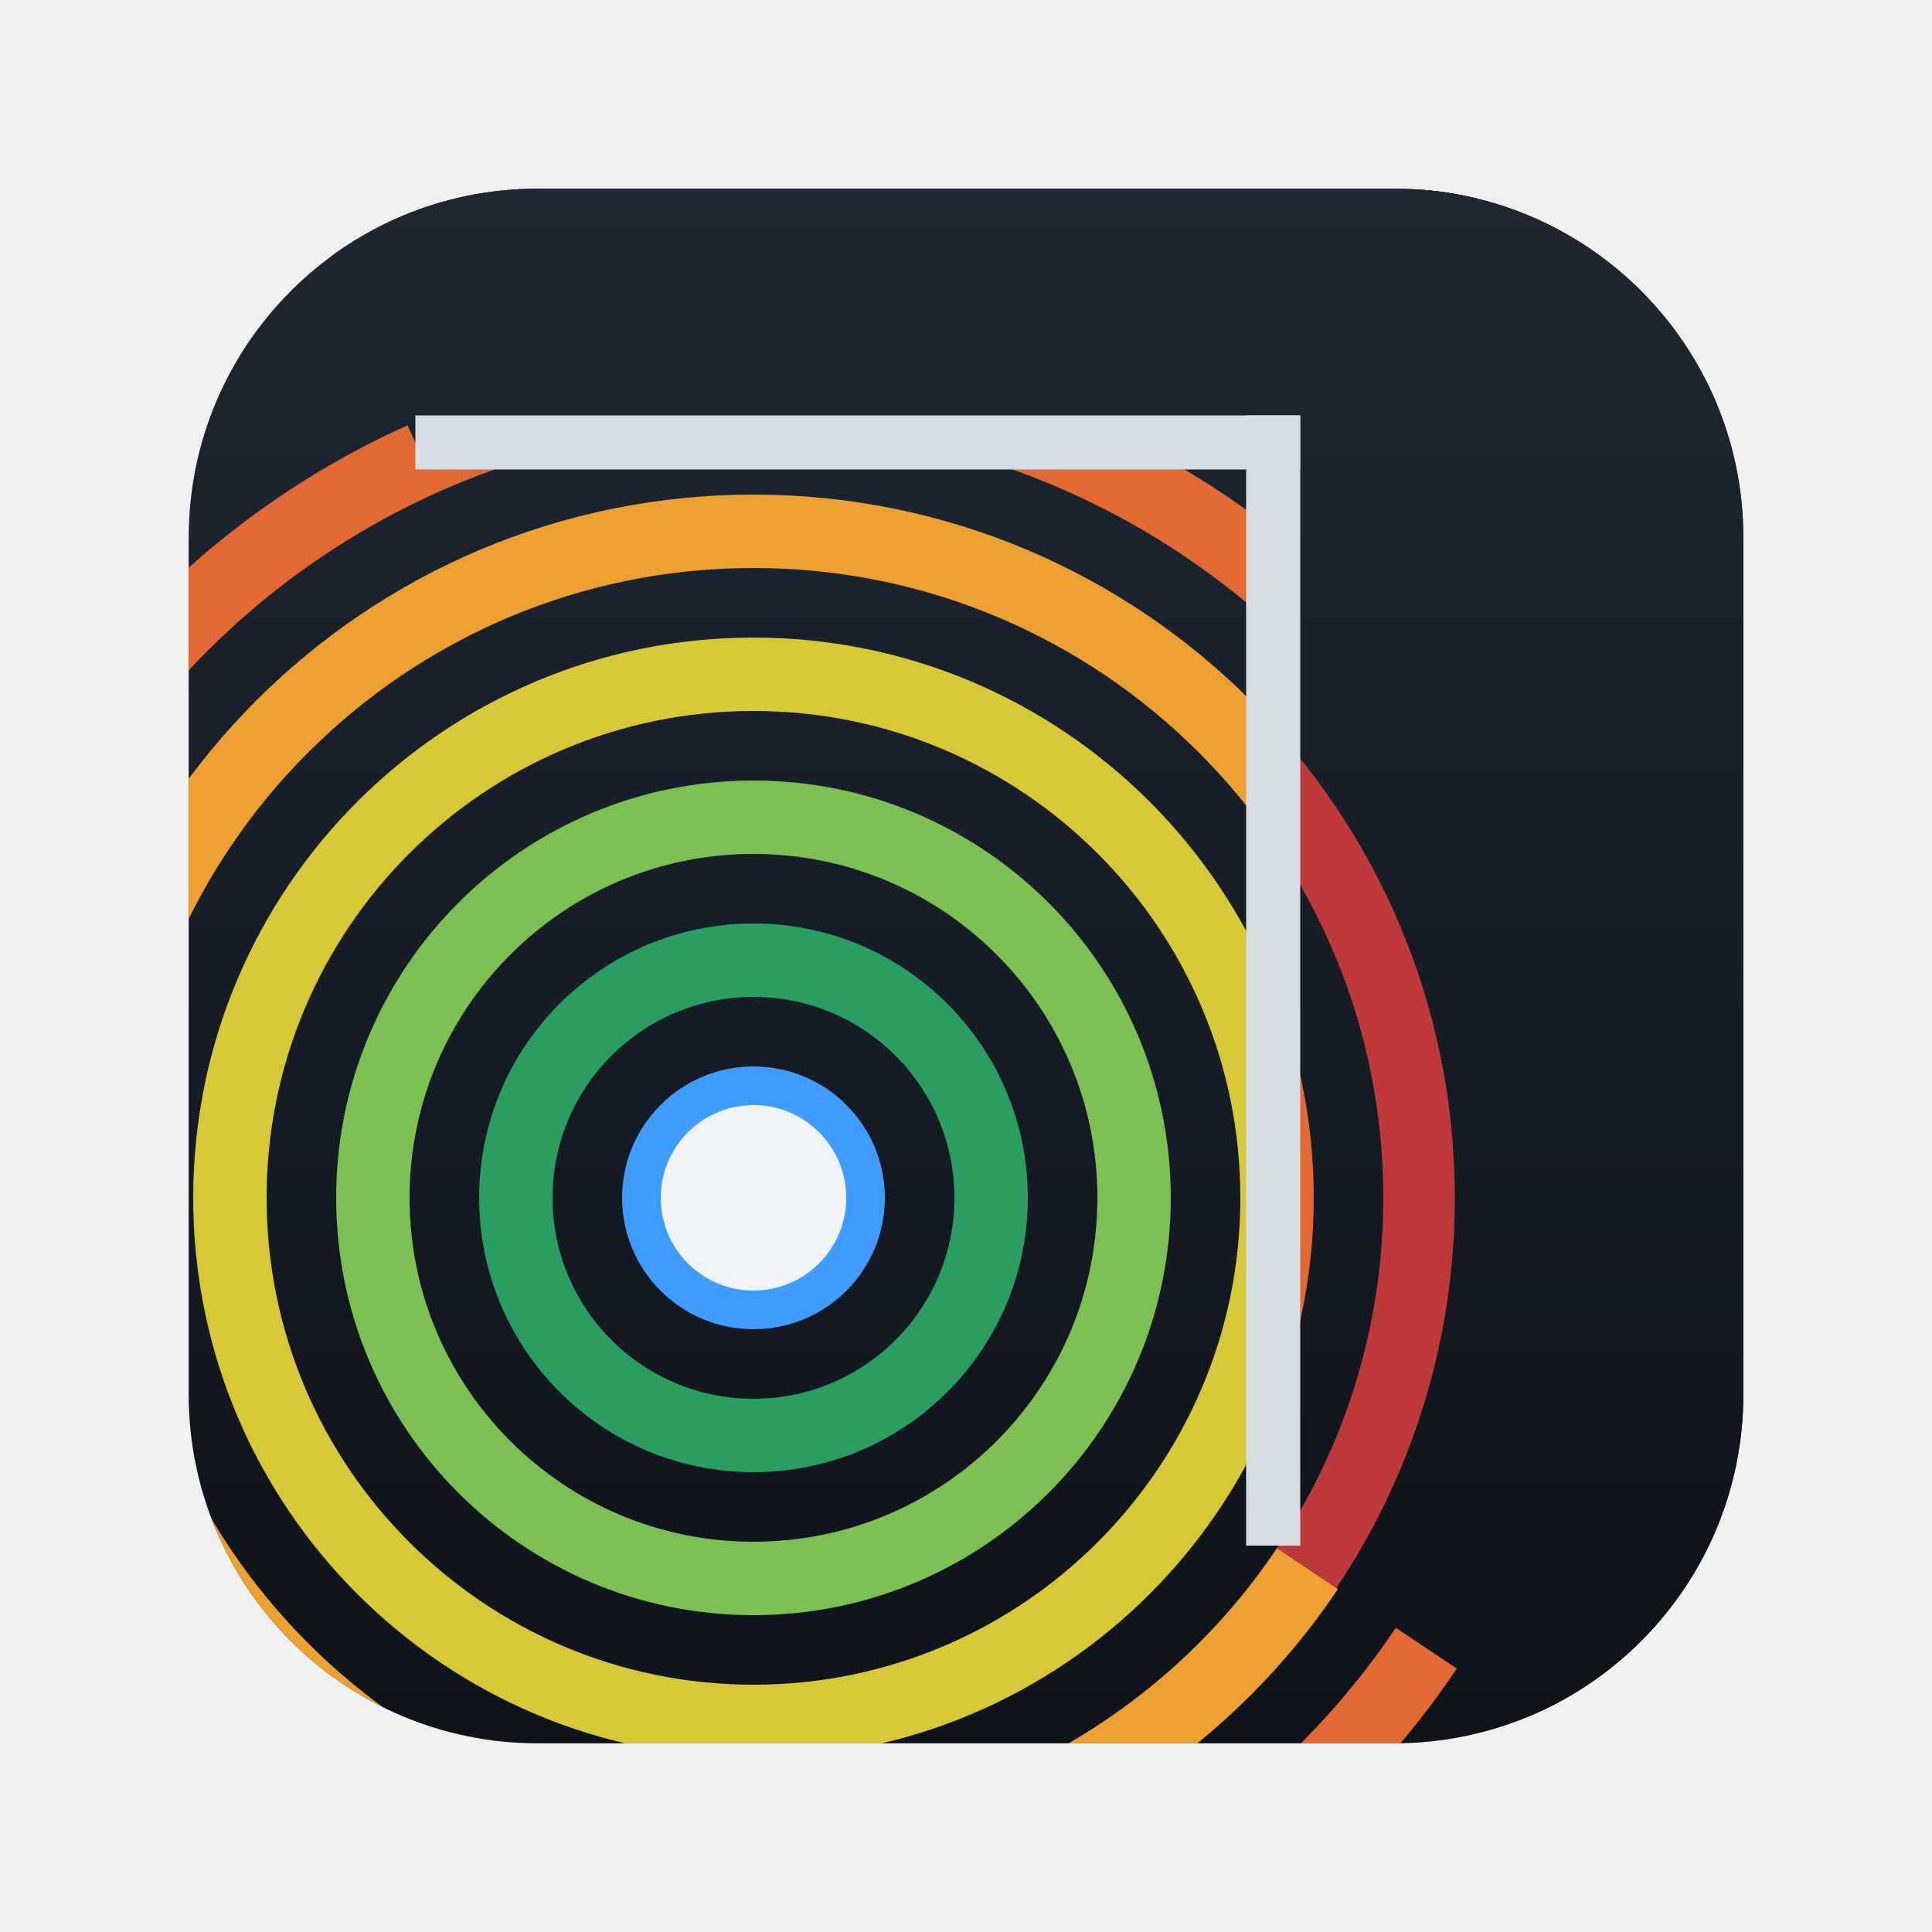
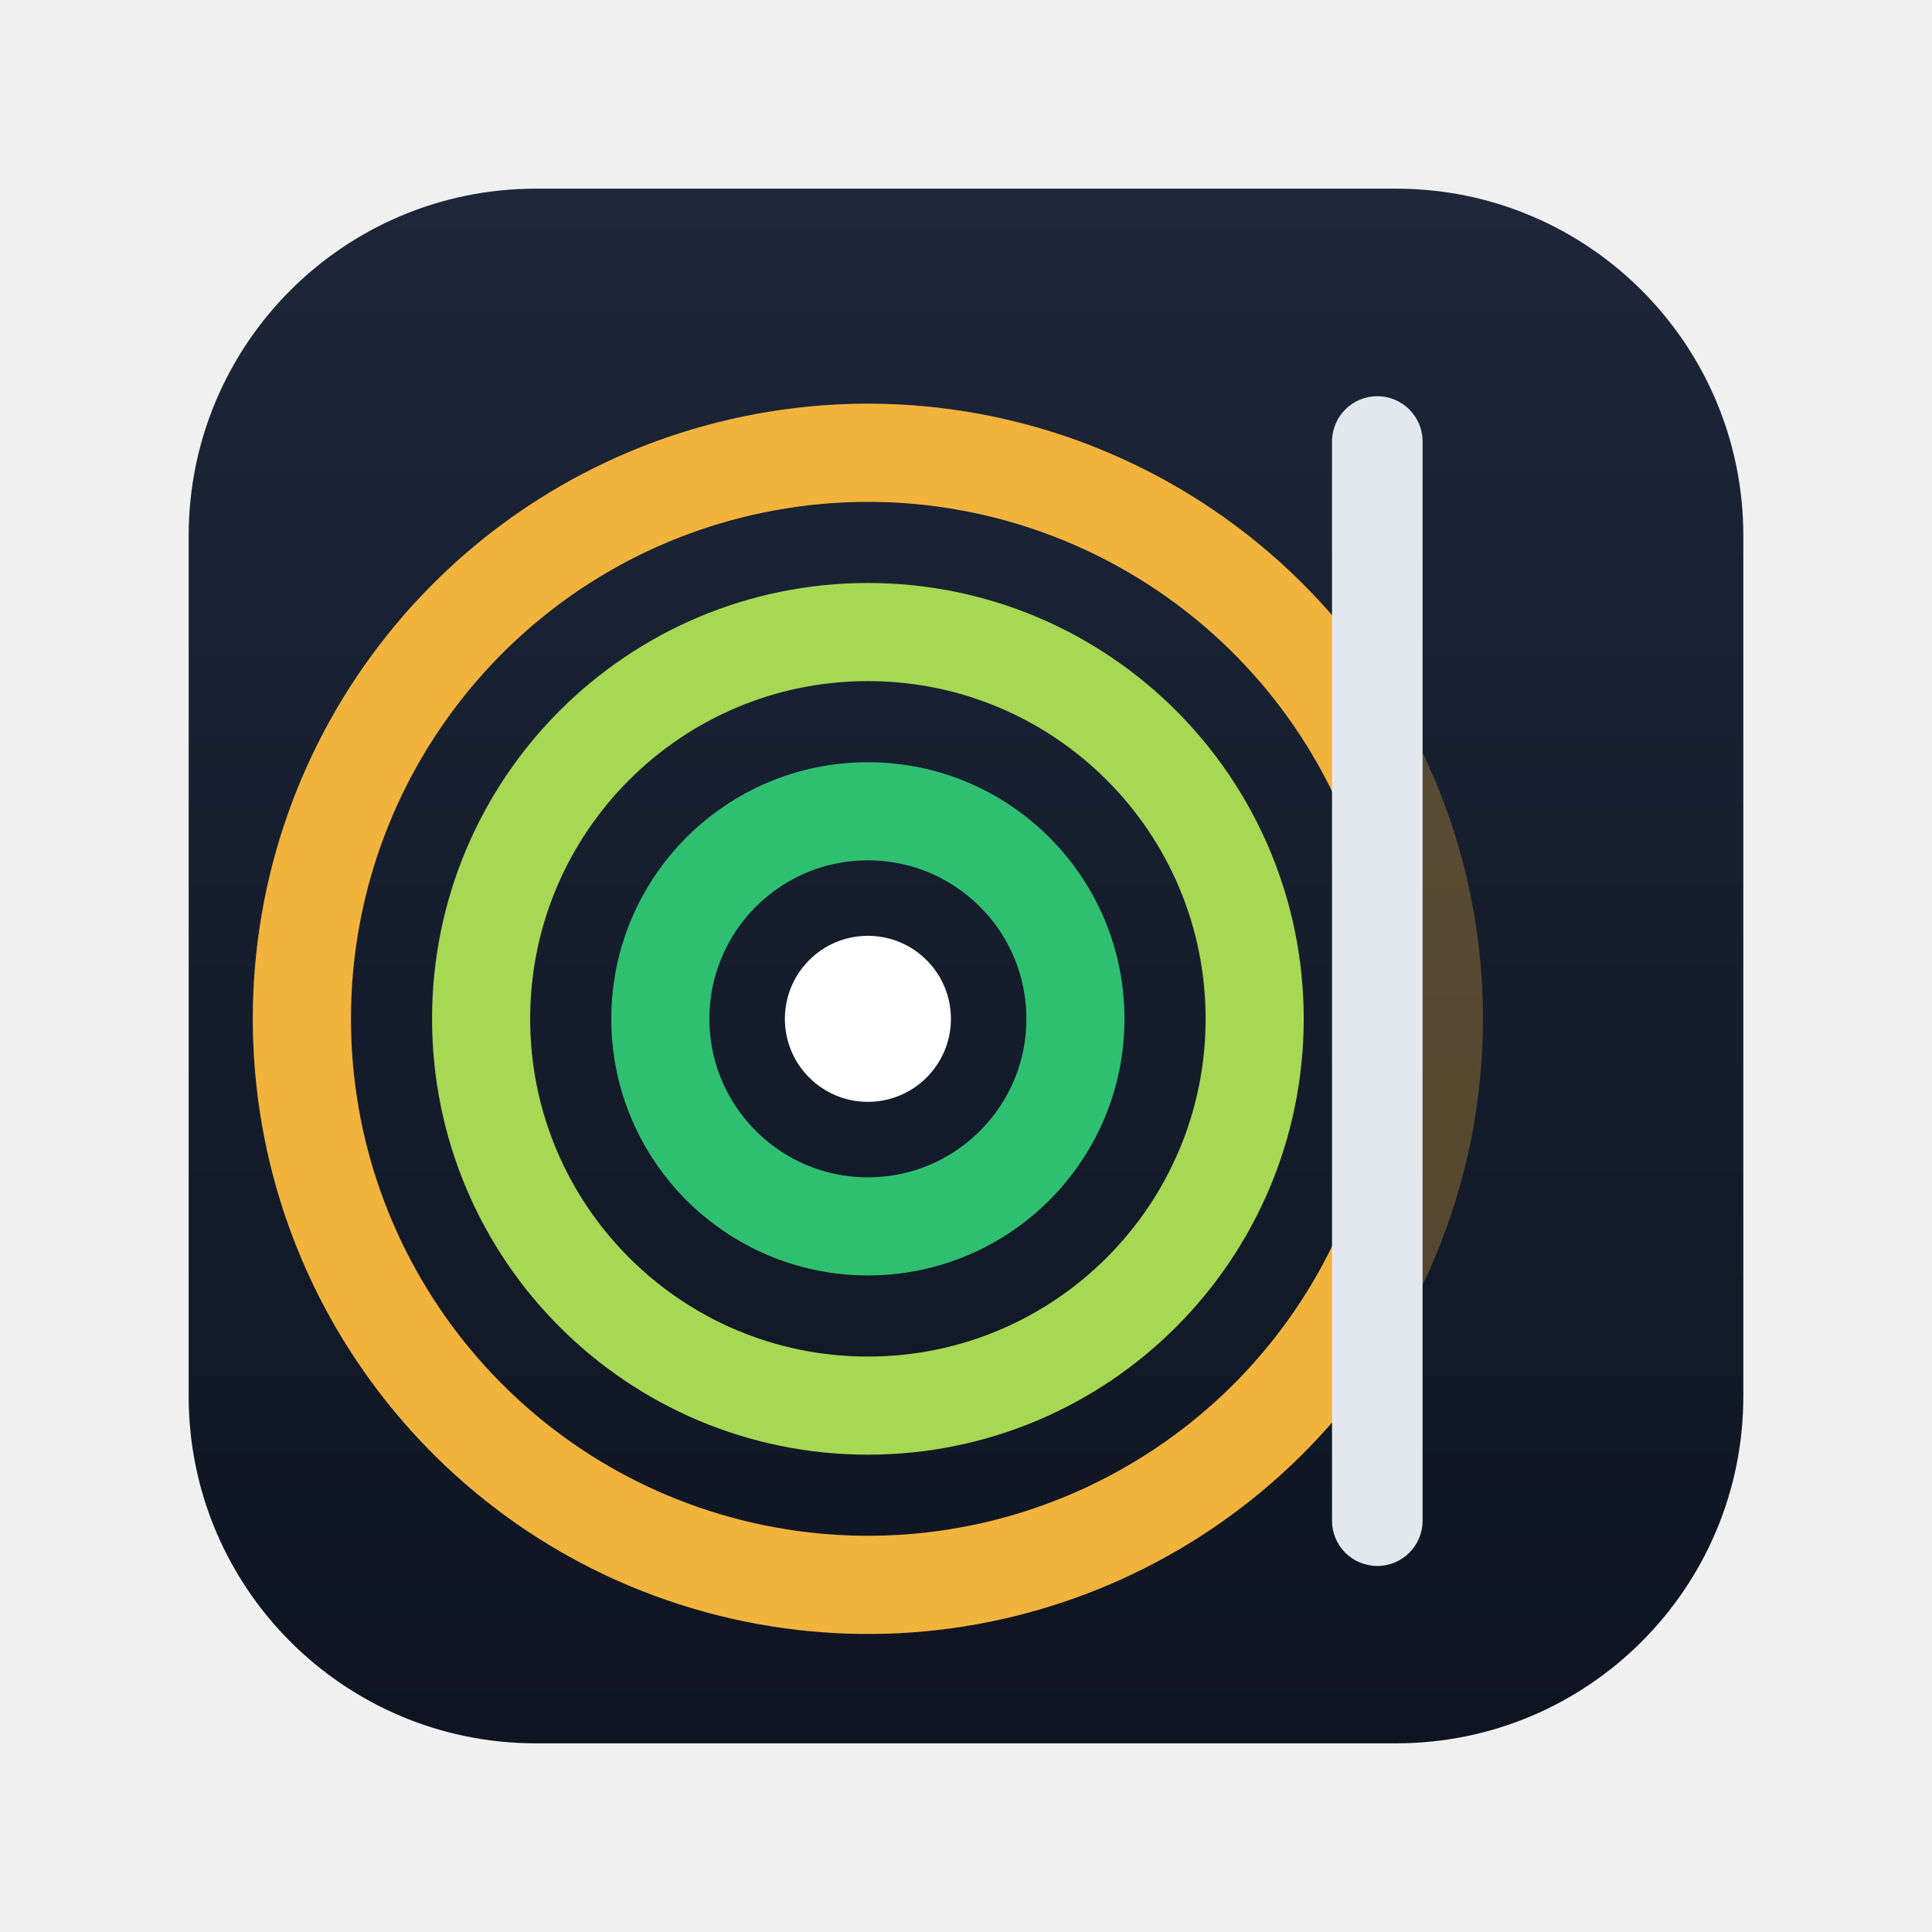
- <svg xmlns="http://www.w3.org/2000/svg" viewBox="0 0 1024 1024" width="1024" height="1024">
+ <svg xmlns="http://www.w3.org/2000/svg" width="1024" height="1024" viewBox="0 0 1024 1024">
  <defs>
-     <linearGradient id="bg" x1="0" y1="100.00" x2="0" y2="924.00" gradientUnits="userSpaceOnUse">
-       <stop offset="0" stop-color="#1e2734" />
-       <stop offset="1" stop-color="#0f131a" />
+     <linearGradient id="linear-gradient-1" x1="512" y1="100" x2="512" y2="924" gradientUnits="userSpaceOnUse">
+       <stop offset="0" stop-color="#1d2739" />
+       <stop offset="1" stop-color="#0e1421" />
    </linearGradient>
-     <clipPath id="tile">
-       <rect x="100.00" y="100.00" width="824.00" height="824.00" rx="185.00" />
-     </clipPath>
-     <clipPath id="sv">
-       <path d="M674.82 220.16L674.82 819.20L11417.60 8007.68L11417.60 -15953.92Z" />
-     </clipPath>
-     <clipPath id="sh">
-       <path d="M220.16 234.50L689.15 234.50L11991.04 -15380.48L-6768.64 -15380.48Z" />
-     </clipPath>
  </defs>
-   <g clip-path="url(#tile)">
-     <rect width="1024" height="1024" fill="url(#bg)" />
-     <circle cx="399.36" cy="634.88" r="125.95" fill="none" stroke="#2a9d60" stroke-width="38.91" />
-     <circle cx="399.36" cy="634.88" r="201.73" fill="none" stroke="#7cbf52" stroke-width="38.91" />
-     <circle cx="399.36" cy="634.88" r="277.50" fill="none" stroke="#d6c837" stroke-width="38.91" />
-     <circle cx="399.36" cy="634.88" r="353.28" fill="none" stroke="#eca032" stroke-width="38.91" />
-     <circle cx="399.36" cy="634.88" r="429.06" fill="none" stroke="#e26834" stroke-width="38.91" />
-     <g clip-path="url(#sv)">
-       <rect width="1024" height="1024" fill="url(#bg)" />
-       <circle cx="399.36" cy="634.88" r="125.95" fill="none" stroke="#d6c837" stroke-width="38.91" />
-       <circle cx="399.36" cy="634.88" r="201.73" fill="none" stroke="#eca032" stroke-width="38.91" />
-       <circle cx="399.36" cy="634.88" r="277.50" fill="none" stroke="#e26834" stroke-width="38.91" />
-       <circle cx="399.36" cy="634.88" r="353.28" fill="none" stroke="#be3a3a" stroke-width="38.91" />
-       <circle cx="399.36" cy="634.88" r="429.06" fill="none" stroke="url(#bg)" stroke-width="38.91" />
-       <circle cx="399.36" cy="634.88" r="391.17" fill="none" stroke="url(#bg)" stroke-width="38.91" />
-     </g>
-     <g clip-path="url(#sh)">
-       <rect width="1024" height="1024" fill="url(#bg)" />
-       <circle cx="399.36" cy="634.88" r="125.95" fill="none" stroke="#d6c837" stroke-width="38.91" />
-       <circle cx="399.36" cy="634.88" r="201.73" fill="none" stroke="#eca032" stroke-width="38.91" />
-       <circle cx="399.36" cy="634.88" r="277.50" fill="none" stroke="#e26834" stroke-width="38.91" />
-       <circle cx="399.36" cy="634.88" r="353.28" fill="none" stroke="#be3a3a" stroke-width="38.91" />
-       <circle cx="399.36" cy="634.88" r="429.06" fill="none" stroke="url(#bg)" stroke-width="38.91" />
-       <circle cx="399.36" cy="634.88" r="391.17" fill="none" stroke="url(#bg)" stroke-width="38.91" />
-       <g clip-path="url(#sv)">
-         <rect width="1024" height="1024" fill="url(#bg)" />
-         <circle cx="399.36" cy="634.88" r="125.95" fill="none" stroke="#e26834" stroke-width="38.91" />
-         <circle cx="399.36" cy="634.88" r="201.73" fill="none" stroke="#be3a3a" stroke-width="38.91" />
-         <circle cx="399.36" cy="634.88" r="277.50" fill="none" stroke="url(#bg)" stroke-width="38.91" />
-         <circle cx="399.36" cy="634.88" r="239.62" fill="none" stroke="url(#bg)" stroke-width="38.91" />
-         <circle cx="399.36" cy="634.88" r="353.28" fill="none" stroke="url(#bg)" stroke-width="38.91" />
-         <circle cx="399.36" cy="634.88" r="315.39" fill="none" stroke="url(#bg)" stroke-width="38.91" />
-         <circle cx="399.36" cy="634.88" r="429.06" fill="none" stroke="url(#bg)" stroke-width="38.91" />
-         <circle cx="399.36" cy="634.88" r="391.17" fill="none" stroke="url(#bg)" stroke-width="38.91" />
-       </g>
-     </g>
-     <rect x="660.48" y="220.16" width="28.67" height="599.04" fill="#d6dce4" />
-     <rect x="220.16" y="220.16" width="468.99" height="28.67" fill="#d6dce4" />
-     <circle cx="399.36" cy="634.88" r="69.63" fill="#409cff" />
-     <circle cx="399.36" cy="634.88" r="49.15" fill="#f0f4f8" />
+   <g id="Layer_1" data-name="Layer 1">
+     <path d="M284 100 L740 100 C841.62 100 924 182.38 924 284 L924 740 C924 841.62 841.62 924 740 924 L284 924 C182.38 924 100 841.62 100 740 L100 284 C100 182.38 182.38 100 284 100 Z" fill="url(#linear-gradient-1)" />
+     <circle cx="460" cy="540" r="300" fill="none" stroke="#f2b33d" stroke-width="52" stroke-linecap="round" stroke-linejoin="round" opacity="0.3" />
+     <path d="M730 670.77 C669.044 796.626 529.217 863.673 392.918 832.403 C256.618 801.133 160.001 679.84 160.001 540 C160.001 400.16 256.618 278.867 392.918 247.597 C529.217 216.327 669.044 283.374 730 409.23" fill="none" stroke="#f2b33d" stroke-width="52" stroke-linejoin="round" />
+     <circle cx="460" cy="540" r="205" fill="none" stroke="#a6d854" stroke-width="52" stroke-linecap="round" stroke-linejoin="round" />
+     <circle cx="460" cy="540" r="110" fill="none" stroke="#2fbf71" stroke-width="52" stroke-linecap="round" stroke-linejoin="round" />
+     <path d="M730 210 L730 210 C743.255 210 754 220.745 754 234 L754 806 C754 819.255 743.255 830 730 830 L730 830 C716.745 830 706 819.255 706 806 L706 234 C706 220.745 716.745 210 730 210 Z" fill="#e3e8ef" />
+     <circle cx="460" cy="540" r="44" fill="#ffffff" />
  </g>
</svg>
